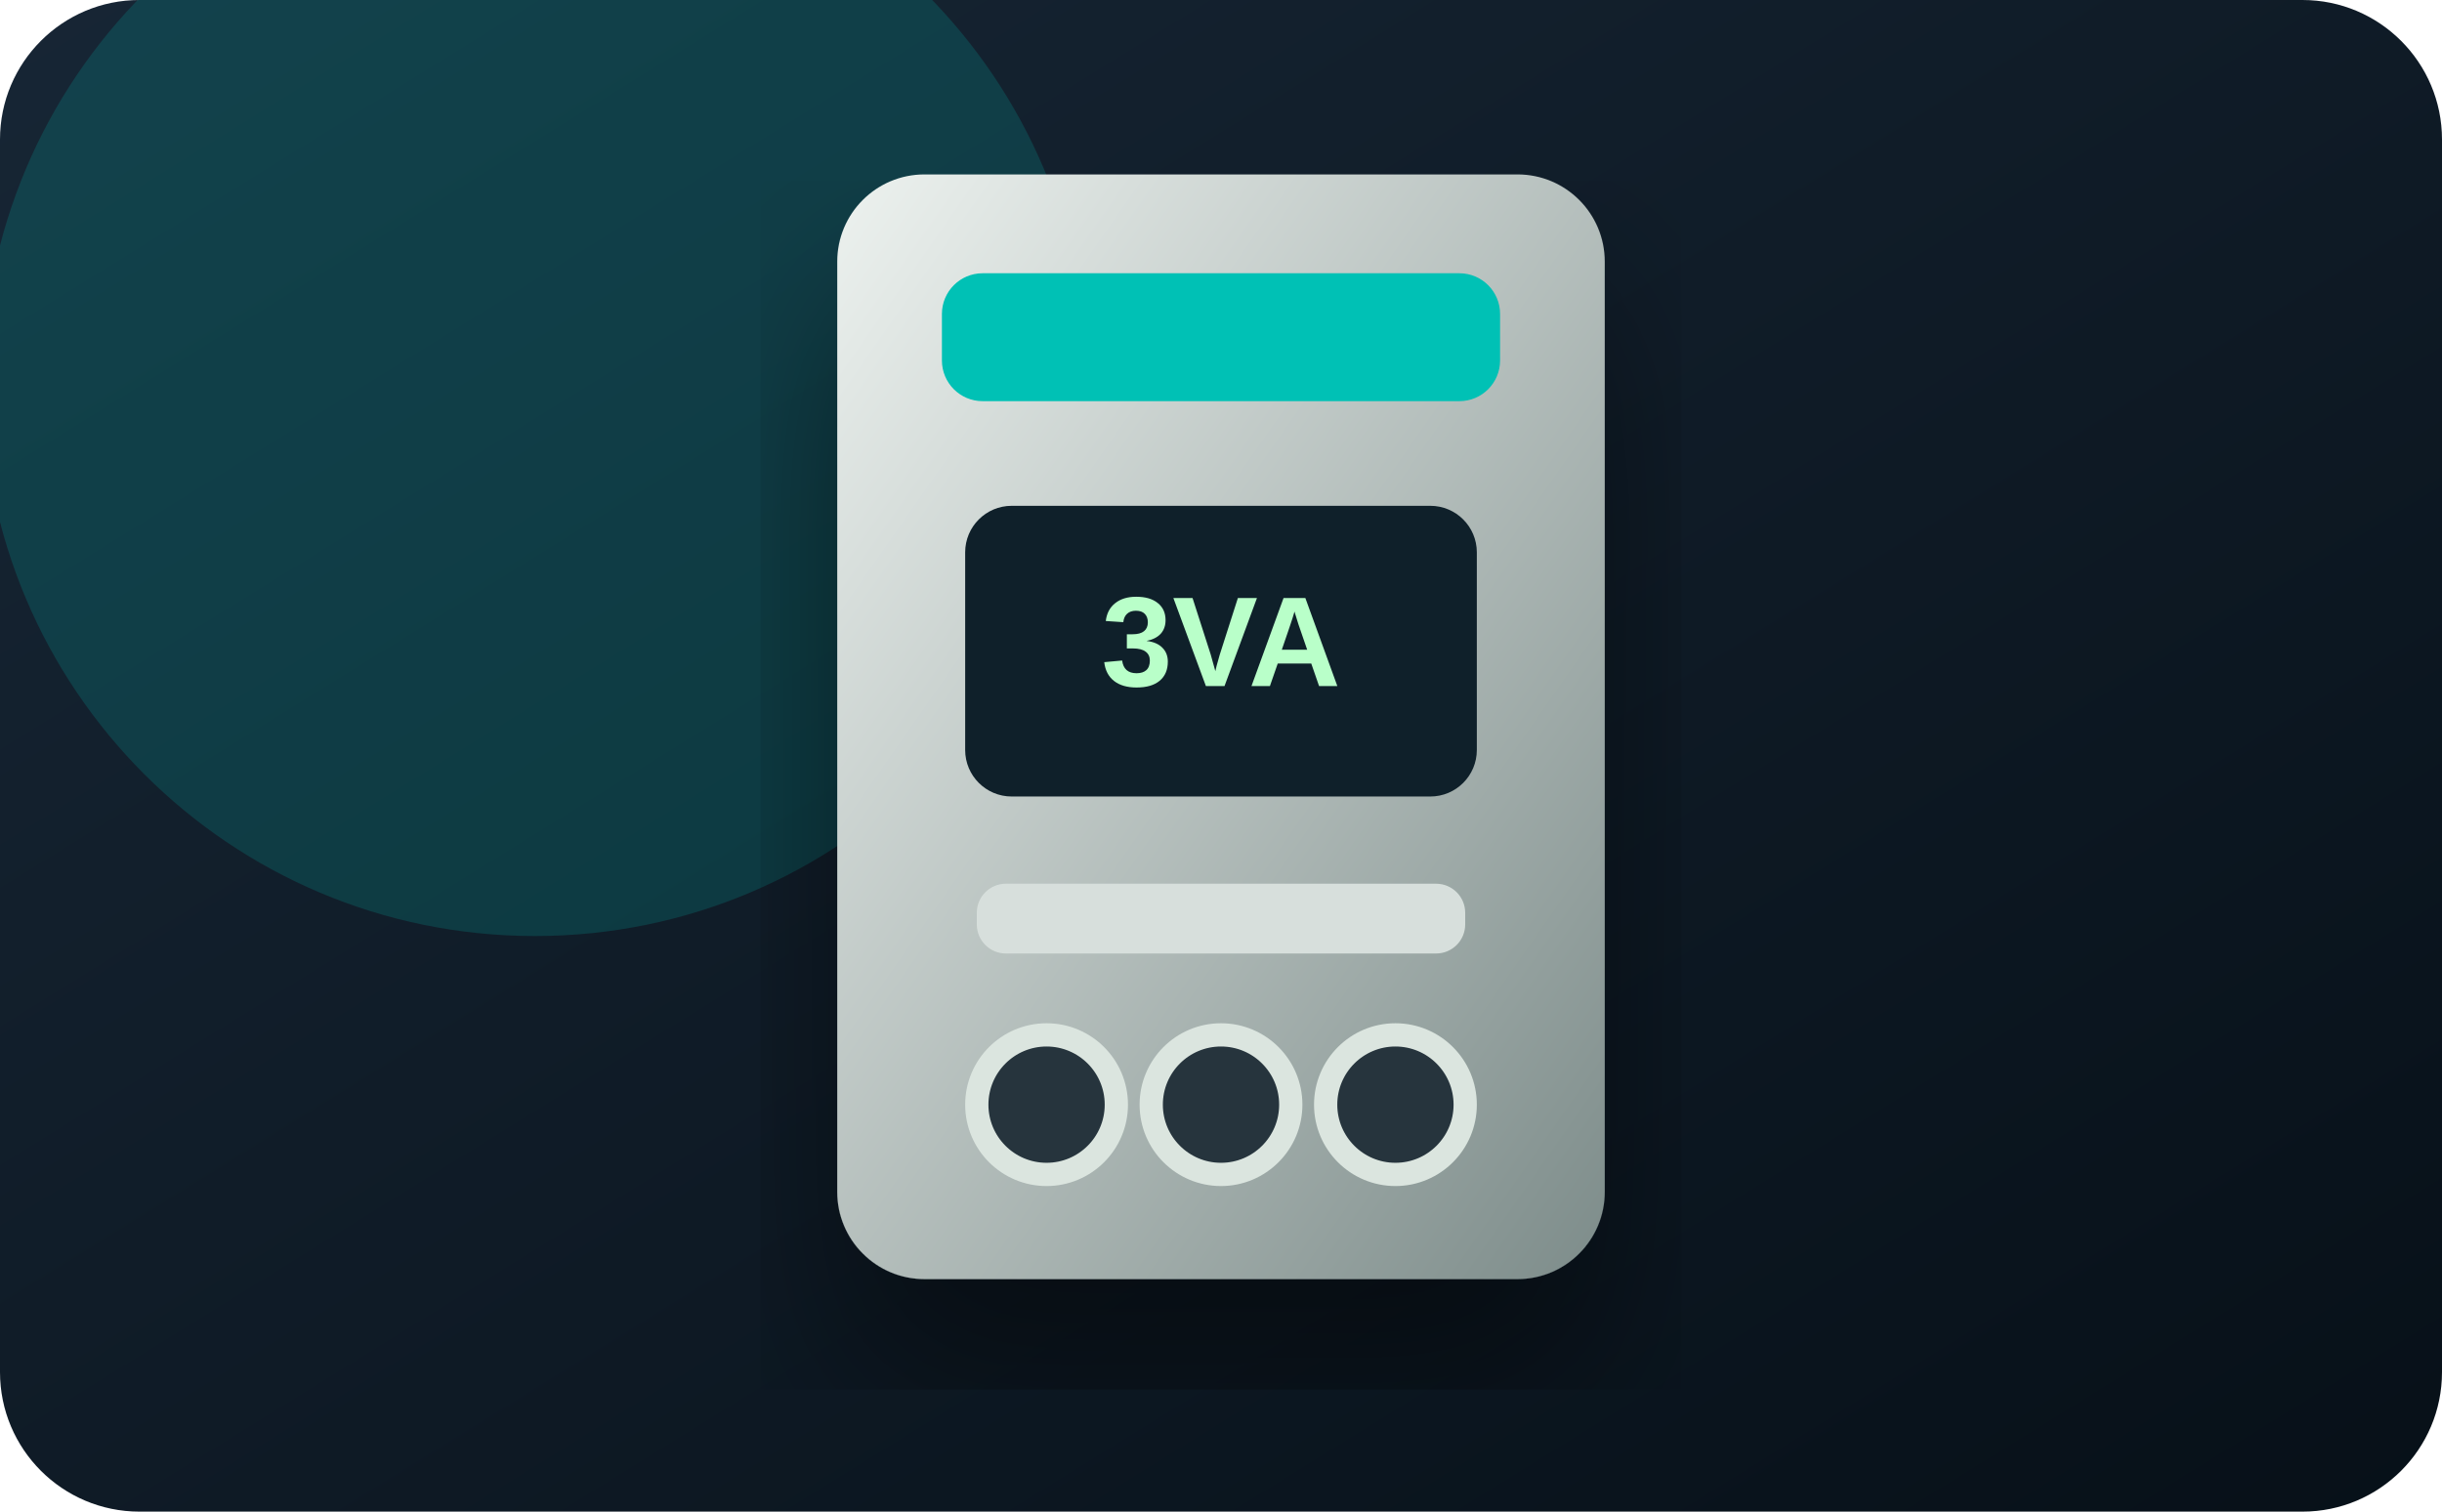
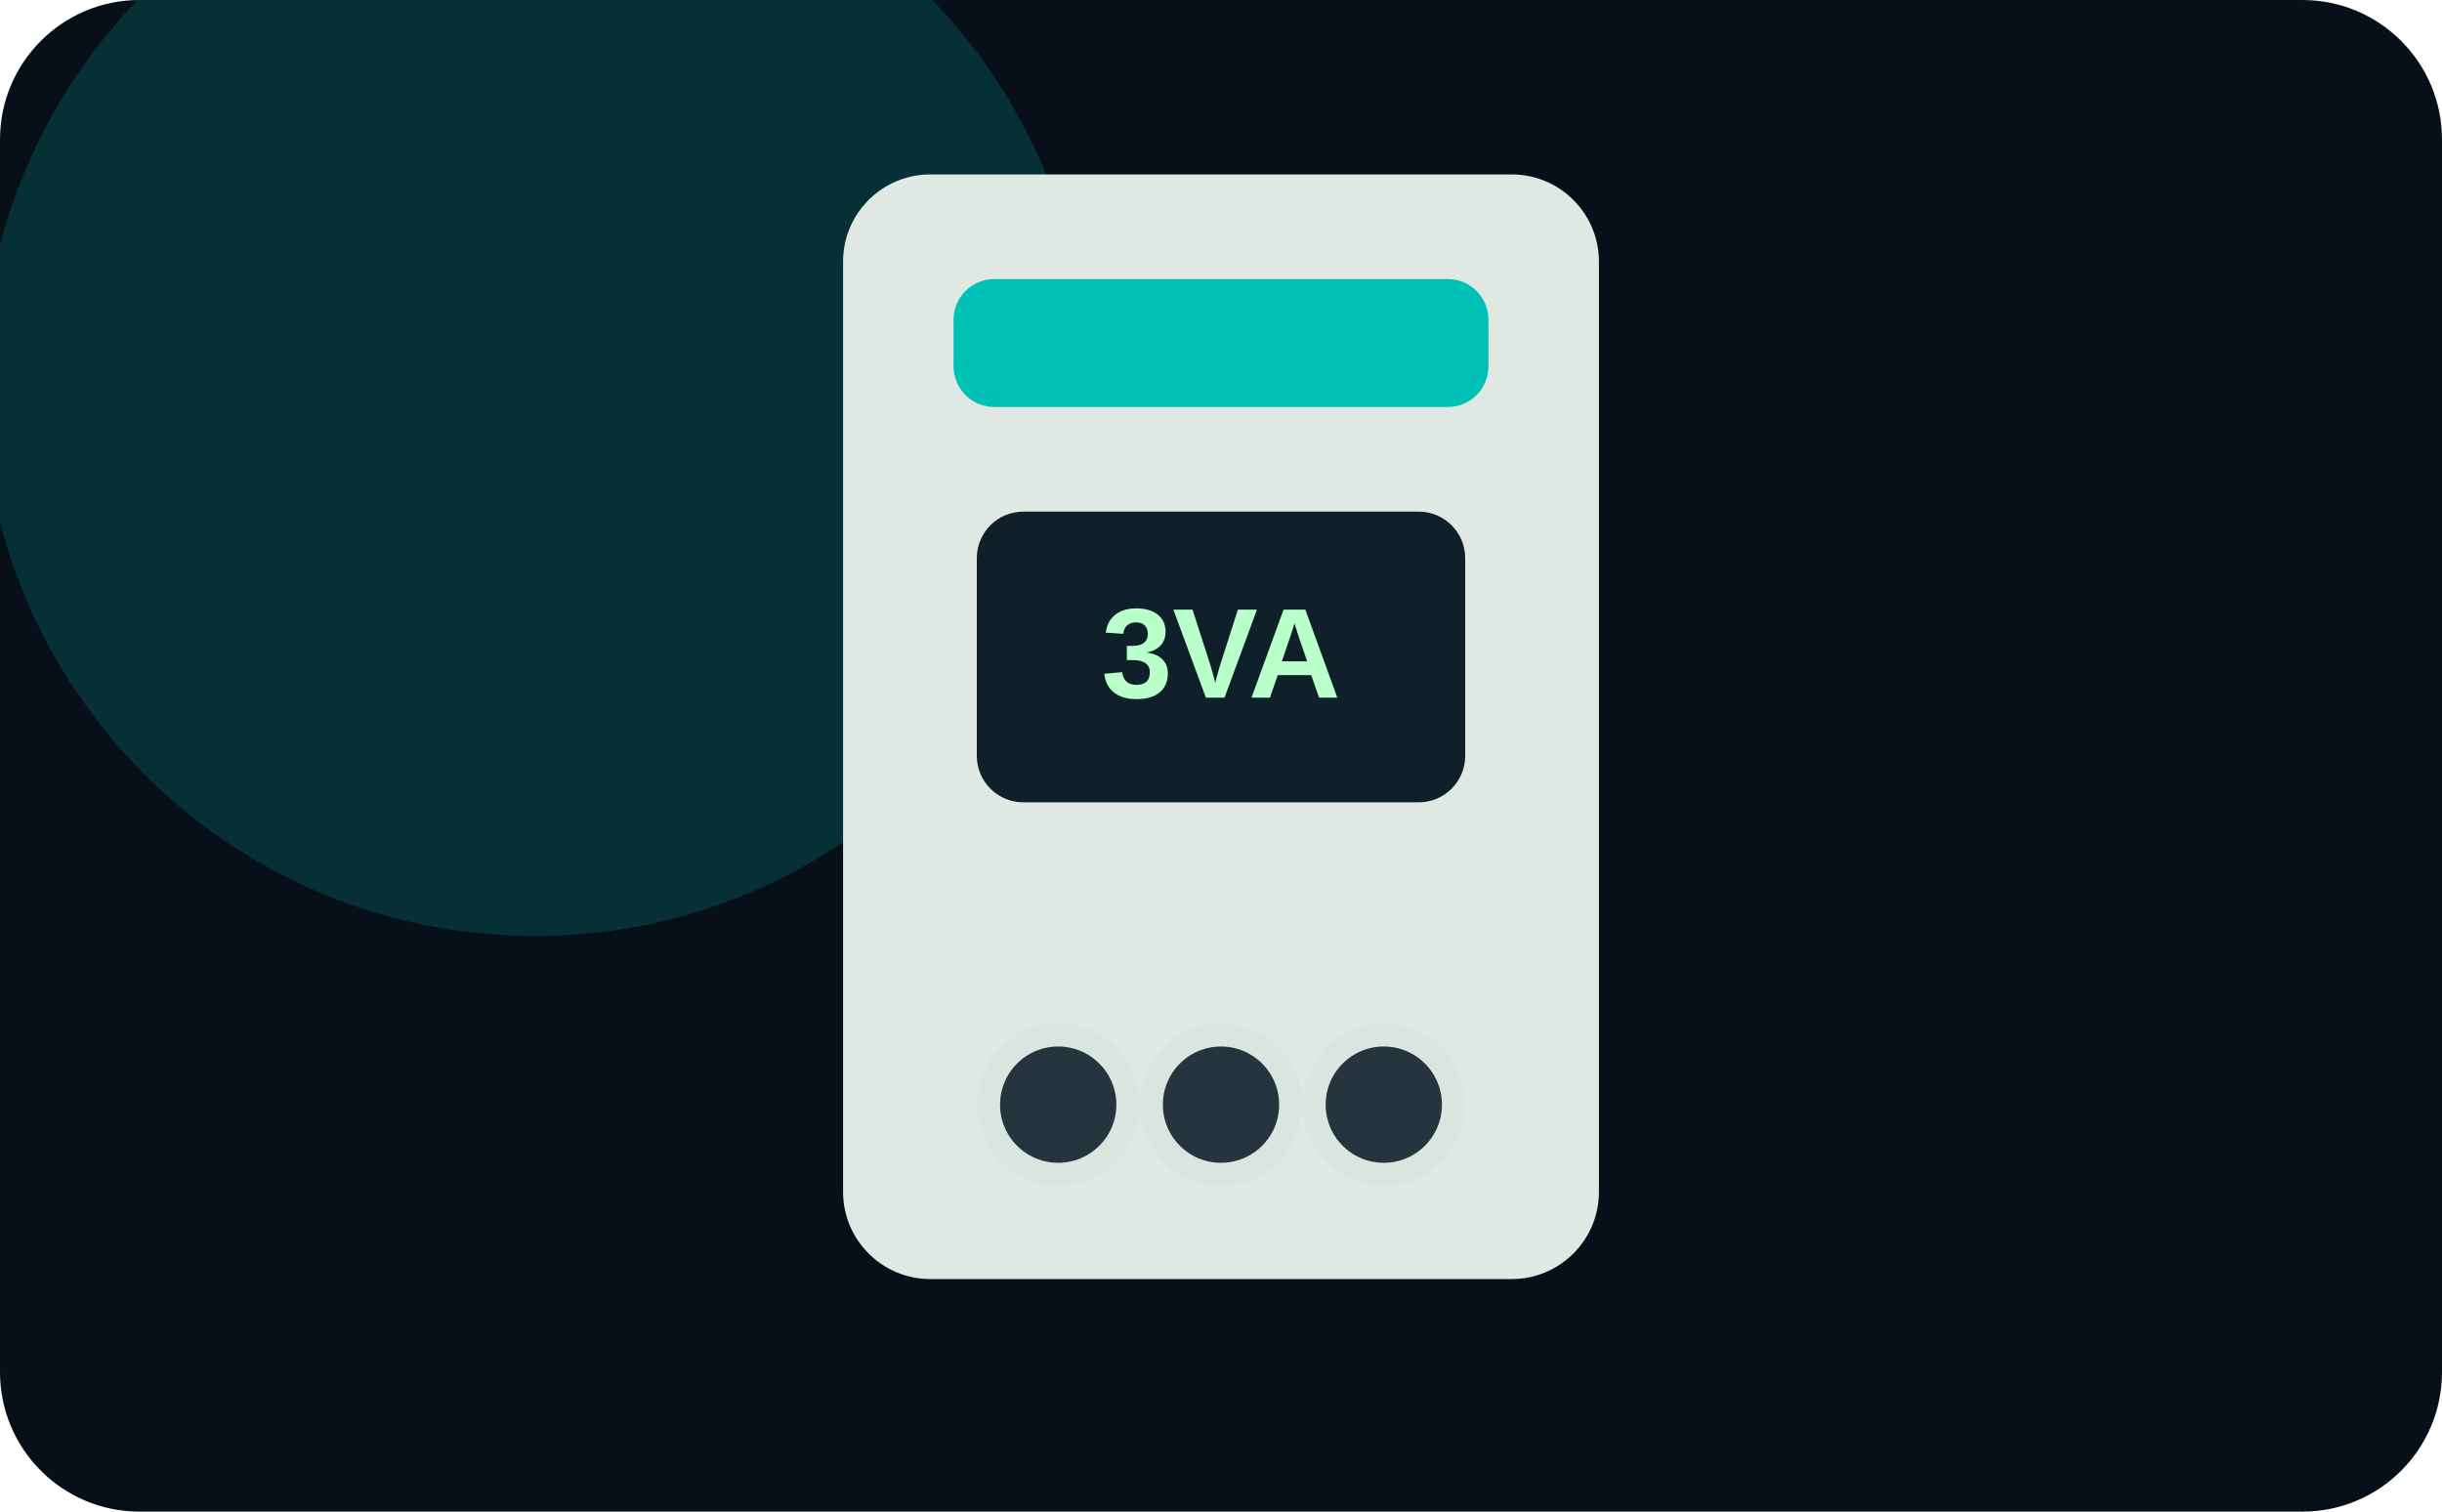
<svg xmlns="http://www.w3.org/2000/svg" width="420" height="260" viewBox="0 0 420 260">
-   <defs>
-     <linearGradient id="bg" x1="0" x2="1" y1="0" y2="1">
-       <stop offset="0" stop-color="#172635" />
-       <stop offset="1" stop-color="#071018" />
-     </linearGradient>
-     <linearGradient id="body" x1="0" x2="1" y1="0" y2="1">
-       <stop offset="0" stop-color="#edf2ef" />
-       <stop offset="1" stop-color="#7d8c8a" />
-     </linearGradient>
-     <filter id="shadow">
-       <feDropShadow dx="0" dy="20" stdDeviation="16" flood-color="#000" flood-opacity=".45" />
-     </filter>
-   </defs>
-   <rect width="420" height="260" rx="24" fill="url(#bg)" />
+   <rect width="420" height="260" rx="24" fill="#071018" />
  <circle cx="92" cy="66" r="95" fill="#00c1b5" opacity=".18" />
-   <rect x="144" y="30" width="132" height="190" rx="15" fill="url(#body)" filter="url(#shadow)" />
-   <rect x="162" y="47" width="96" height="22" rx="7" fill="#00c1b5" />
-   <rect x="166" y="87" width="88" height="50" rx="8" fill="#0f202a" />
-   <text x="210.0" y="118" fill="#b9ffc9" font-family="Arial" font-size="22" font-weight="700" text-anchor="middle">3VA</text>
-   <rect x="168" y="152" width="84" height="12" rx="5" fill="#d7dfdc" />
-   <circle cx="180" cy="190" r="12" fill="#26343d" stroke="#dbe5df" stroke-width="4" />
-   <circle cx="210.0" cy="190" r="12" fill="#26343d" stroke="#dbe5df" stroke-width="4" />
-   <circle cx="240" cy="190" r="12" fill="#26343d" stroke="#dbe5df" stroke-width="4" />
+   <rect x="145" y="30" width="130" height="190" rx="15" fill="#dfe8e3" />
+   <rect x="164" y="48" width="92" height="22" rx="7" fill="#00c1b5" />
+   <rect x="168" y="88" width="84" height="50" rx="8" fill="#0f202a" />
+   <text x="210" y="120" fill="#b9ffc9" font-family="Arial" font-size="22" font-weight="700" text-anchor="middle">3VA</text>
+   <circle cx="182" cy="190" r="12" fill="#26343d" stroke="#dbe5df" stroke-width="4" />
+   <circle cx="210" cy="190" r="12" fill="#26343d" stroke="#dbe5df" stroke-width="4" />
+   <circle cx="238" cy="190" r="12" fill="#26343d" stroke="#dbe5df" stroke-width="4" />
</svg>
